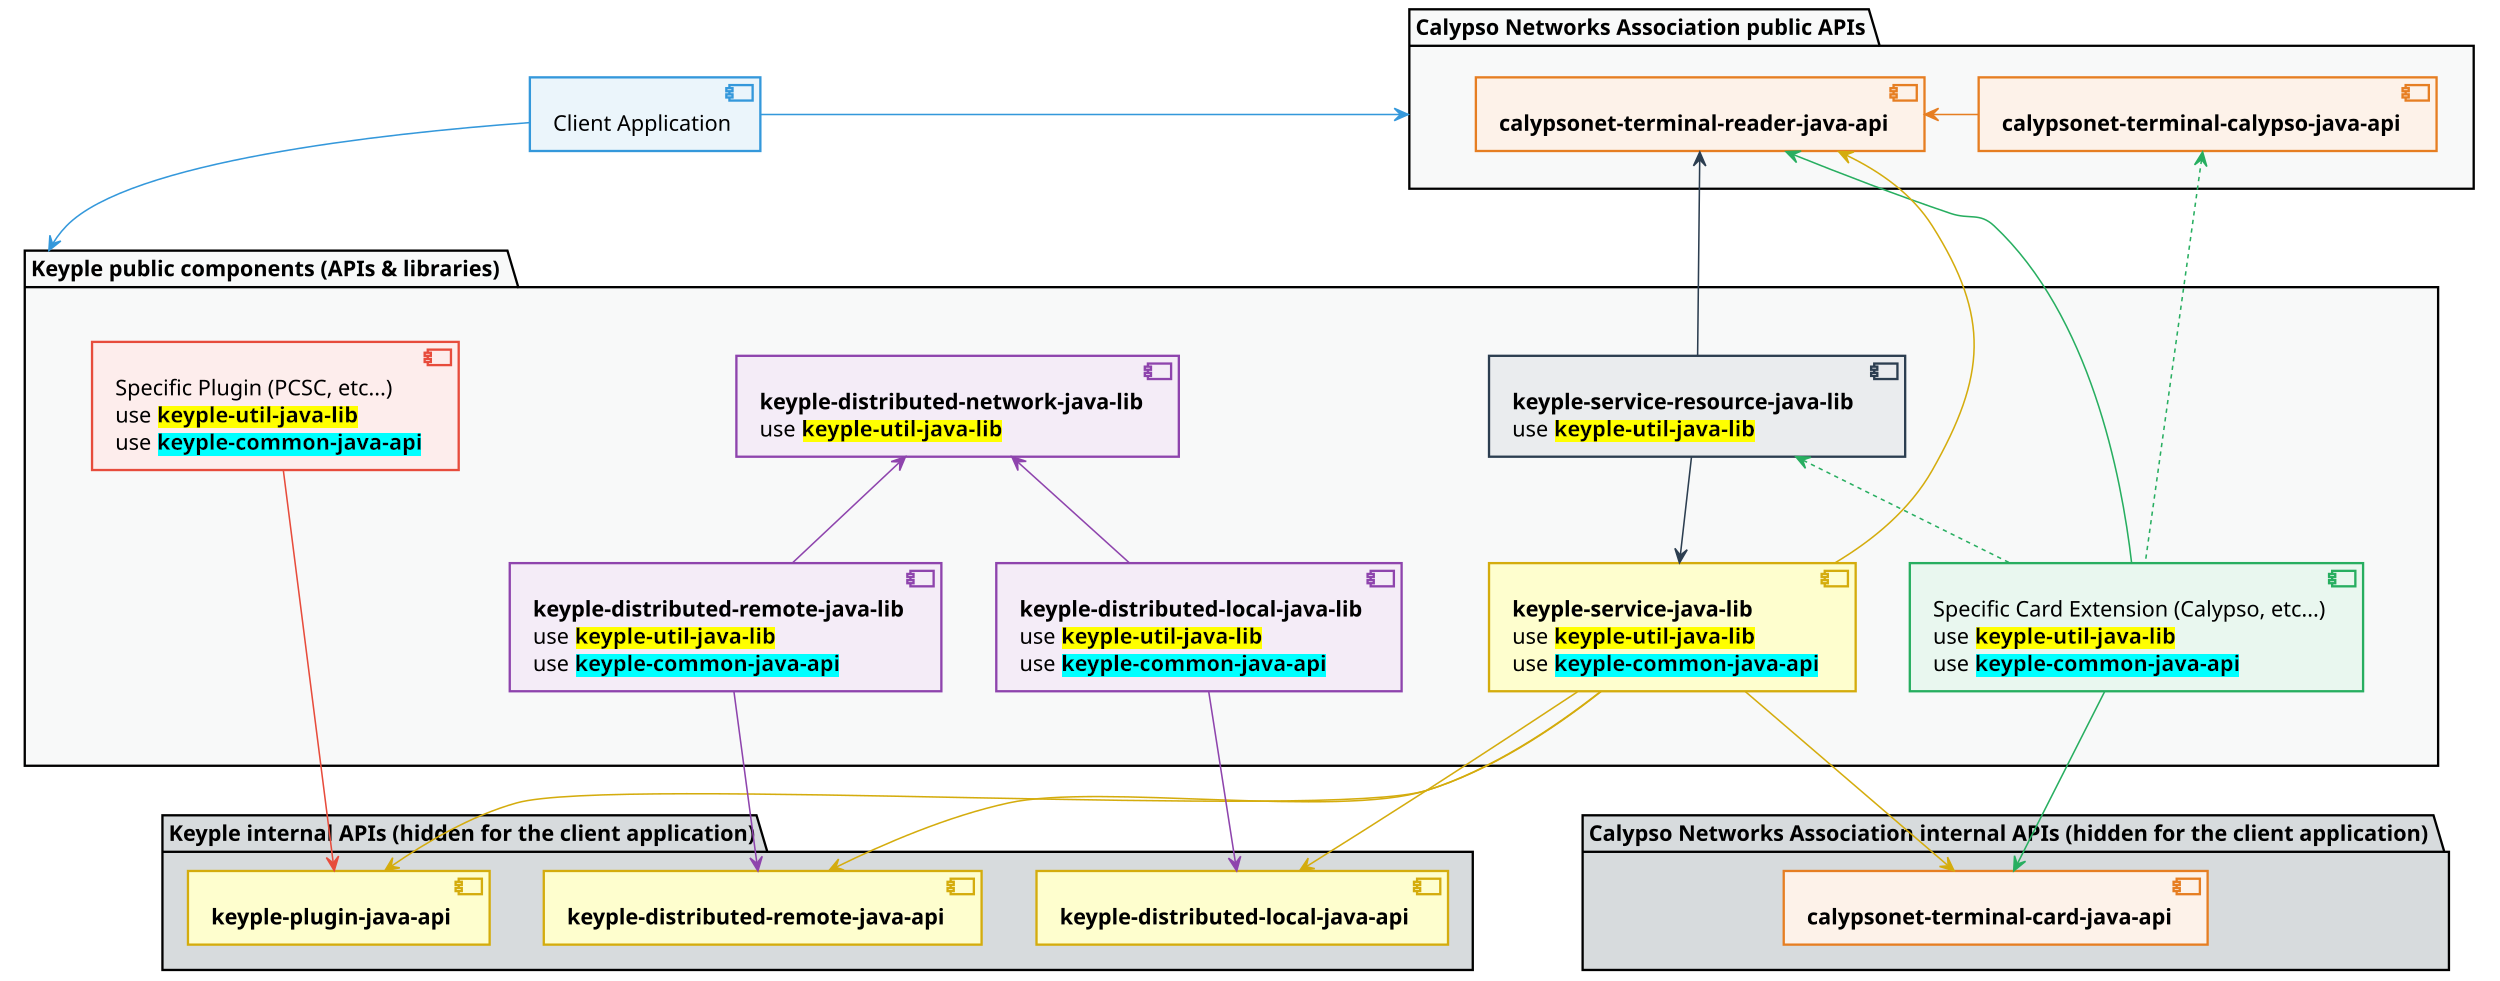
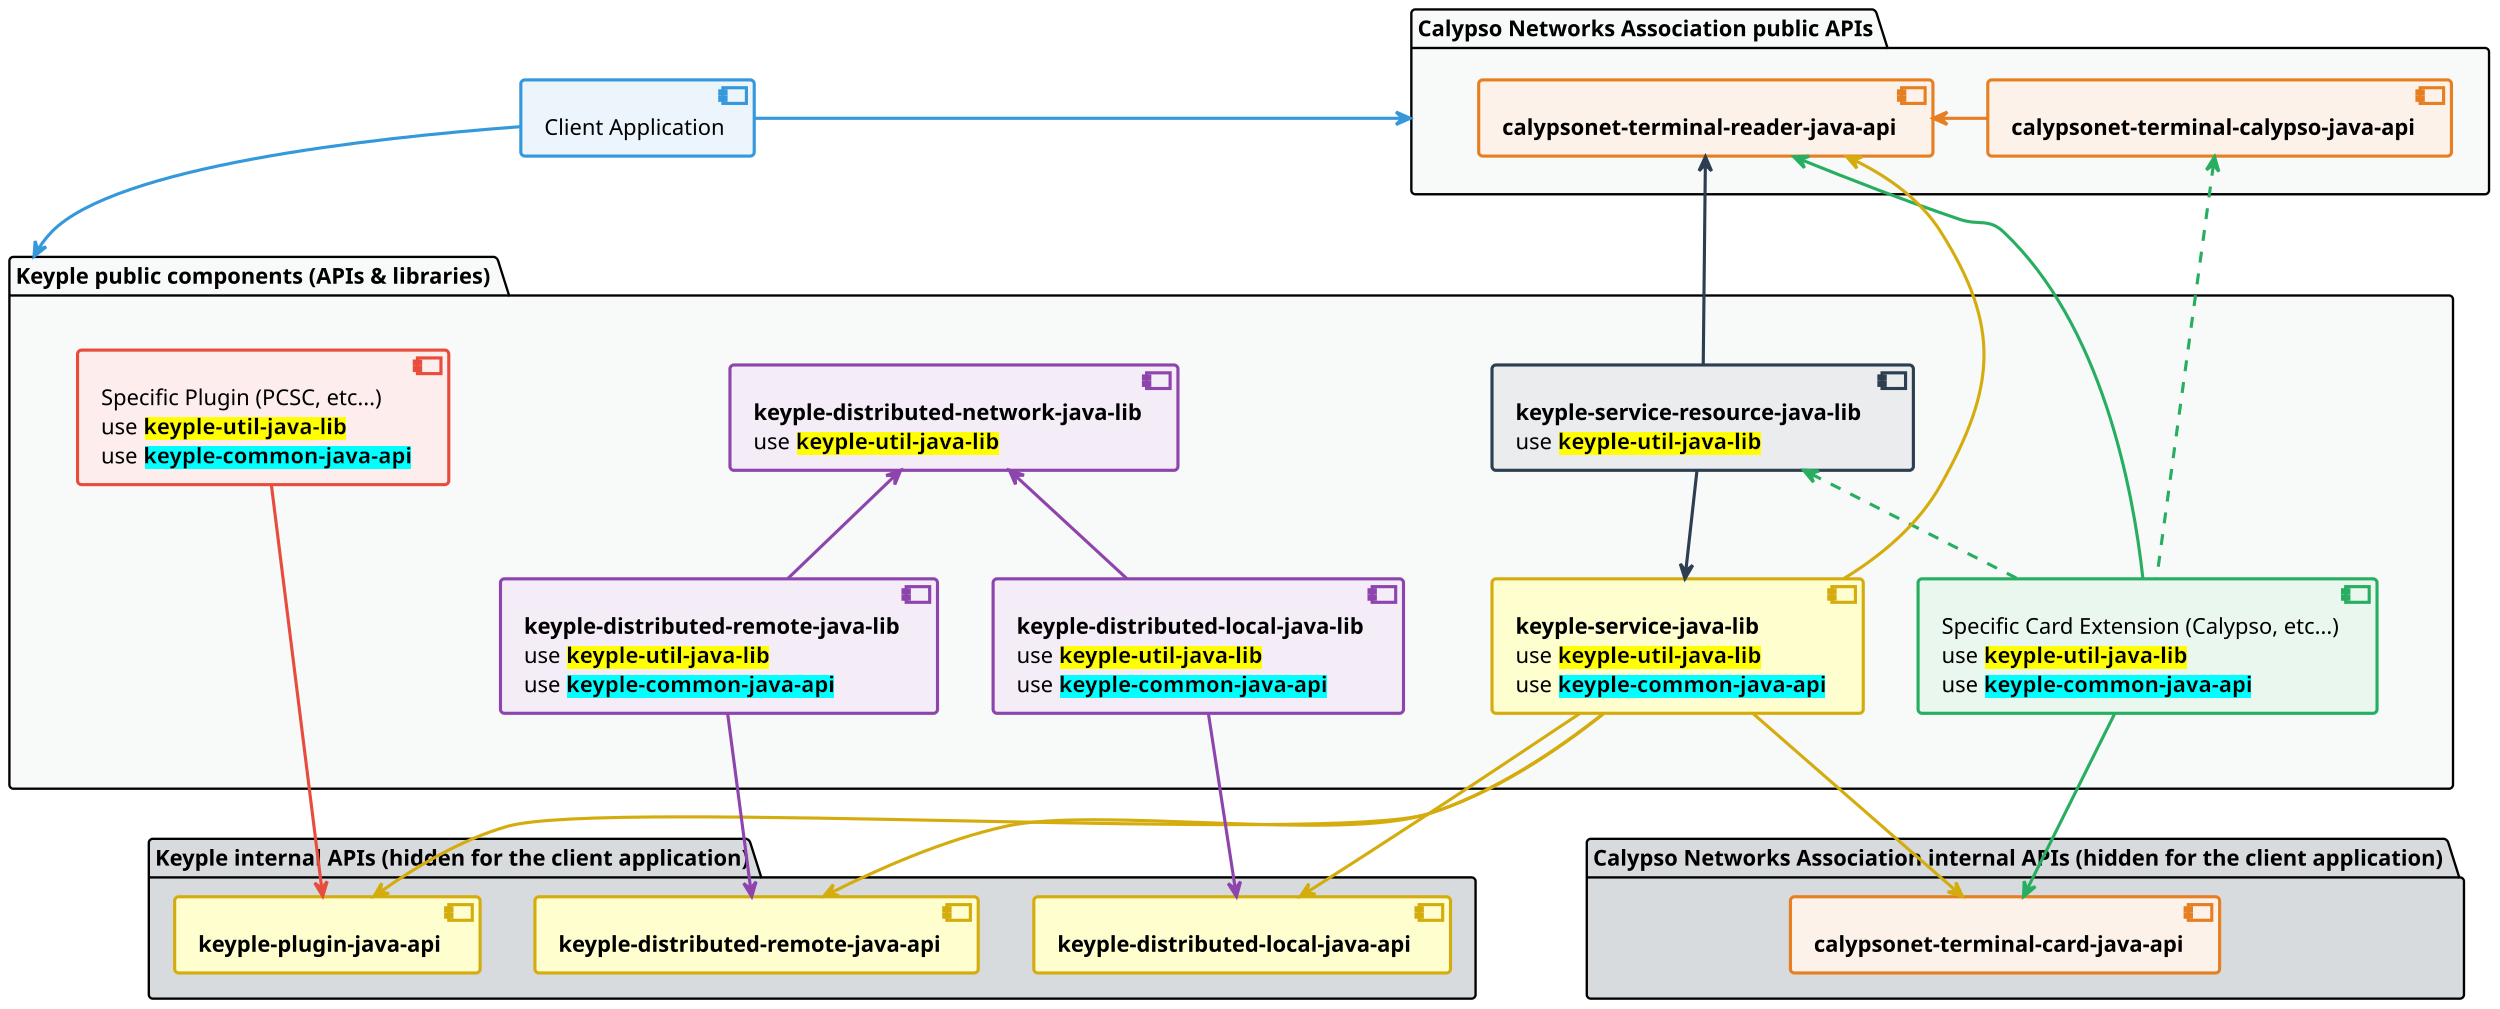
- <svg xmlns="http://www.w3.org/2000/svg" contentScriptType="application/ecmascript" contentStyleType="text/css" height="1585px" preserveAspectRatio="none" style="width:4040px;height:1585px;background:#FFFFFF;" version="1.1" viewBox="0 0 4040 1585" width="4040px" zoomAndPan="magnify">
+ <svg xmlns="http://www.w3.org/2000/svg" contentStyleType="text/css" height="644px" preserveAspectRatio="none" style="width:1596px;height:644px;background:#FFFFFF;" version="1.1" viewBox="0 0 1596 644" width="1596px" zoomAndPan="magnify">
  <defs>
-     <filter height="1" id="btjcyvkkztzjb0" width="1" x="0" y="0">
+     <filter height="1" id="boxsk9zhtxzkq0" width="1" x="0" y="0">
      <feFlood flood-color="#FFFF00" result="flood" />
      <feComposite in="SourceGraphic" in2="flood" operator="over" />
    </filter>
-     <filter height="1" id="btjcyvkkztzjb1" width="1" x="0" y="0">
+     <filter height="1" id="boxsk9zhtxzkq1" width="1" x="0" y="0">
      <feFlood flood-color="#00FFFF" result="flood" />
      <feComposite in="SourceGraphic" in2="flood" operator="over" />
    </filter>
  </defs>
  <g>
-     <polygon fill="#F8F9F9" points="2277.5,15,3020,15,3037.5,74.023,3997.5,74.023,3997.5,305,2277.5,305,2277.5,15" style="stroke:#000000;stroke-width:3.75;" />
-     <line style="stroke:#000000;stroke-width:3.75;" x1="2277.5" x2="3037.5" y1="74.023" y2="74.023" />
-     <text fill="#000000" font-family="sans-serif" font-size="35" font-weight="bold" lengthAdjust="spacing" textLength="727.5" x="2287.5" y="56.333">Calypso Networks Association public APIs</text>
-     <polygon fill="#D7DBDD" points="2557.5,1317.5,3932.5,1317.5,3950,1376.523,3957.5,1376.523,3957.5,1567.5,2557.5,1567.5,2557.5,1317.5" style="stroke:#000000;stroke-width:3.75;" />
-     <line style="stroke:#000000;stroke-width:3.75;" x1="2557.5" x2="3950" y1="1376.523" y2="1376.523" />
-     <text fill="#000000" font-family="sans-serif" font-size="35" font-weight="bold" lengthAdjust="spacing" textLength="1360" x="2567.5" y="1358.833">Calypso Networks Association internal APIs  (hidden for the client application)</text>
-     <polygon fill="#F8F9F9" points="40,405,820,405,837.5,464.023,3940,464.023,3940,1237.5,40,1237.5,40,405" style="stroke:#000000;stroke-width:3.75;" />
-     <line style="stroke:#000000;stroke-width:3.75;" x1="40" x2="837.5" y1="464.023" y2="464.023" />
-     <text fill="#000000" font-family="sans-serif" font-size="35" font-weight="bold" lengthAdjust="spacing" textLength="765" x="50" y="446.333">Keyple public components (APIs &amp; libraries)</text>
-     <polygon fill="#D7DBDD" points="262.5,1317.5,1222.5,1317.5,1240,1376.523,2380,1376.523,2380,1567.5,262.5,1567.5,262.5,1317.5" style="stroke:#000000;stroke-width:3.75;" />
-     <line style="stroke:#000000;stroke-width:3.75;" x1="262.5" x2="1240" y1="1376.523" y2="1376.523" />
-     <text fill="#000000" font-family="sans-serif" font-size="35" font-weight="bold" lengthAdjust="spacing" textLength="945" x="272.5" y="1358.833">Keyple internal APIs (hidden for the client application)</text>
-     <rect fill="#FDF2E9" height="119.023" style="stroke:#E67E22;stroke-width:3.75;" width="725" x="2385" y="125" />
-     <rect fill="#FDF2E9" height="25" style="stroke:#E67E22;stroke-width:3.75;" width="37.5" x="3060" y="137.5" />
-     <rect fill="#FDF2E9" height="5" style="stroke:#E67E22;stroke-width:3.75;" width="10" x="3055" y="142.5" />
-     <rect fill="#FDF2E9" height="5" style="stroke:#E67E22;stroke-width:3.75;" width="10" x="3055" y="152.5" />
-     <text fill="#000000" font-family="sans-serif" font-size="35" font-weight="bold" lengthAdjust="spacing" textLength="625" x="2422.5" y="211.333">calypsonet-terminal-reader-java-api</text>
-     <rect fill="#FDF2E9" height="119.023" style="stroke:#E67E22;stroke-width:3.75;" width="740" x="3197.5" y="125" />
-     <rect fill="#FDF2E9" height="25" style="stroke:#E67E22;stroke-width:3.75;" width="37.5" x="3887.5" y="137.5" />
-     <rect fill="#FDF2E9" height="5" style="stroke:#E67E22;stroke-width:3.75;" width="10" x="3882.5" y="142.5" />
-     <rect fill="#FDF2E9" height="5" style="stroke:#E67E22;stroke-width:3.75;" width="10" x="3882.5" y="152.5" />
-     <text fill="#000000" font-family="sans-serif" font-size="35" font-weight="bold" lengthAdjust="spacing" textLength="640" x="3235" y="211.333">calypsonet-terminal-calypso-java-api</text>
-     <rect fill="#FDF2E9" height="119.023" style="stroke:#E67E22;stroke-width:3.75;" width="685" x="2882.5" y="1407.5" />
-     <rect fill="#FDF2E9" height="25" style="stroke:#E67E22;stroke-width:3.75;" width="37.5" x="3517.5" y="1420" />
-     <rect fill="#FDF2E9" height="5" style="stroke:#E67E22;stroke-width:3.75;" width="10" x="3512.5" y="1425" />
-     <rect fill="#FDF2E9" height="5" style="stroke:#E67E22;stroke-width:3.75;" width="10" x="3512.5" y="1435" />
-     <text fill="#000000" font-family="sans-serif" font-size="35" font-weight="bold" lengthAdjust="spacing" textLength="585" x="2920" y="1493.833">calypsonet-terminal-card-java-api</text>
-     <rect fill="#FDEDEC" height="207.07" style="stroke:#E74C3C;stroke-width:3.75;" width="592.5" x="148.75" y="552.5" />
-     <rect fill="#FDEDEC" height="25" style="stroke:#E74C3C;stroke-width:3.75;" width="37.5" x="691.25" y="565" />
-     <rect fill="#FDEDEC" height="5" style="stroke:#E74C3C;stroke-width:3.75;" width="10" x="686.25" y="570" />
-     <rect fill="#FDEDEC" height="5" style="stroke:#E74C3C;stroke-width:3.75;" width="10" x="686.25" y="580" />
-     <text fill="#000000" font-family="sans-serif" font-size="35" lengthAdjust="spacing" textLength="457.5" x="186.25" y="638.833">Specific Plugin (PCSC, etc...)</text>
-     <text fill="#000000" font-family="sans-serif" font-size="35" lengthAdjust="spacing" textLength="57.5" x="186.25" y="682.856">use</text>
-     <text fill="#000000" filter="url(#btjcyvkkztzjb0)" font-family="sans-serif" font-size="35" font-weight="bold" lengthAdjust="spacing" textLength="322.5" x="253.75" y="682.856">keyple-util-java-lib</text>
-     <text fill="#000000" font-family="sans-serif" font-size="35" lengthAdjust="spacing" textLength="57.5" x="186.25" y="726.88">use</text>
-     <text fill="#000000" filter="url(#btjcyvkkztzjb1)" font-family="sans-serif" font-size="35" font-weight="bold" lengthAdjust="spacing" textLength="425" x="253.75" y="726.88">keyple-common-java-api</text>
-     <rect fill="#E9F7EF" height="207.07" style="stroke:#27AE60;stroke-width:3.75;" width="732.5" x="3086.25" y="910" />
-     <rect fill="#E9F7EF" height="25" style="stroke:#27AE60;stroke-width:3.75;" width="37.5" x="3768.75" y="922.5" />
-     <rect fill="#E9F7EF" height="5" style="stroke:#27AE60;stroke-width:3.75;" width="10" x="3763.75" y="927.5" />
-     <rect fill="#E9F7EF" height="5" style="stroke:#27AE60;stroke-width:3.75;" width="10" x="3763.75" y="937.5" />
-     <text fill="#000000" font-family="sans-serif" font-size="35" lengthAdjust="spacing" textLength="632.5" x="3123.75" y="996.333">Specific Card Extension (Calypso, etc...)</text>
-     <text fill="#000000" font-family="sans-serif" font-size="35" lengthAdjust="spacing" textLength="57.5" x="3123.75" y="1040.356">use</text>
-     <text fill="#000000" filter="url(#btjcyvkkztzjb0)" font-family="sans-serif" font-size="35" font-weight="bold" lengthAdjust="spacing" textLength="322.5" x="3191.25" y="1040.356">keyple-util-java-lib</text>
-     <text fill="#000000" font-family="sans-serif" font-size="35" lengthAdjust="spacing" textLength="57.5" x="3123.75" y="1084.38">use</text>
-     <text fill="#000000" filter="url(#btjcyvkkztzjb1)" font-family="sans-serif" font-size="35" font-weight="bold" lengthAdjust="spacing" textLength="425" x="3191.25" y="1084.38">keyple-common-java-api</text>
-     <rect fill="#FEFECE" height="207.07" style="stroke:#D4AC0D;stroke-width:3.75;" width="592.5" x="2406.25" y="910" />
-     <rect fill="#FEFECE" height="25" style="stroke:#D4AC0D;stroke-width:3.75;" width="37.5" x="2948.75" y="922.5" />
-     <rect fill="#FEFECE" height="5" style="stroke:#D4AC0D;stroke-width:3.75;" width="10" x="2943.75" y="927.5" />
-     <rect fill="#FEFECE" height="5" style="stroke:#D4AC0D;stroke-width:3.75;" width="10" x="2943.75" y="937.5" />
-     <text fill="#000000" font-family="sans-serif" font-size="35" font-weight="bold" lengthAdjust="spacing" textLength="400" x="2443.75" y="996.333">keyple-service-java-lib</text>
-     <text fill="#000000" font-family="sans-serif" font-size="35" lengthAdjust="spacing" textLength="57.5" x="2443.75" y="1040.356">use</text>
-     <text fill="#000000" filter="url(#btjcyvkkztzjb0)" font-family="sans-serif" font-size="35" font-weight="bold" lengthAdjust="spacing" textLength="322.5" x="2511.25" y="1040.356">keyple-util-java-lib</text>
-     <text fill="#000000" font-family="sans-serif" font-size="35" lengthAdjust="spacing" textLength="57.5" x="2443.75" y="1084.38">use</text>
-     <text fill="#000000" filter="url(#btjcyvkkztzjb1)" font-family="sans-serif" font-size="35" font-weight="bold" lengthAdjust="spacing" textLength="425" x="2511.25" y="1084.38">keyple-common-java-api</text>
-     <rect fill="#EAECEE" height="163.047" style="stroke:#2C3E50;stroke-width:3.75;" width="672.5" x="2406.25" y="575" />
-     <rect fill="#EAECEE" height="25" style="stroke:#2C3E50;stroke-width:3.75;" width="37.5" x="3028.75" y="587.5" />
-     <rect fill="#EAECEE" height="5" style="stroke:#2C3E50;stroke-width:3.75;" width="10" x="3023.75" y="592.5" />
-     <rect fill="#EAECEE" height="5" style="stroke:#2C3E50;stroke-width:3.75;" width="10" x="3023.75" y="602.5" />
-     <text fill="#000000" font-family="sans-serif" font-size="35" font-weight="bold" lengthAdjust="spacing" textLength="572.5" x="2443.75" y="661.333">keyple-service-resource-java-lib</text>
-     <text fill="#000000" font-family="sans-serif" font-size="35" lengthAdjust="spacing" textLength="57.5" x="2443.75" y="705.356">use</text>
-     <text fill="#000000" filter="url(#btjcyvkkztzjb0)" font-family="sans-serif" font-size="35" font-weight="bold" lengthAdjust="spacing" textLength="322.5" x="2511.25" y="705.356">keyple-util-java-lib</text>
-     <rect fill="#F4ECF7" height="163.047" style="stroke:#8E44AD;stroke-width:3.75;" width="715" x="1190" y="575" />
-     <rect fill="#F4ECF7" height="25" style="stroke:#8E44AD;stroke-width:3.75;" width="37.5" x="1855" y="587.5" />
-     <rect fill="#F4ECF7" height="5" style="stroke:#8E44AD;stroke-width:3.75;" width="10" x="1850" y="592.5" />
-     <rect fill="#F4ECF7" height="5" style="stroke:#8E44AD;stroke-width:3.75;" width="10" x="1850" y="602.5" />
-     <text fill="#000000" font-family="sans-serif" font-size="35" font-weight="bold" lengthAdjust="spacing" textLength="615" x="1227.5" y="661.333">keyple-distributed-network-java-lib</text>
-     <text fill="#000000" font-family="sans-serif" font-size="35" lengthAdjust="spacing" textLength="57.5" x="1227.5" y="705.356">use</text>
-     <text fill="#000000" filter="url(#btjcyvkkztzjb0)" font-family="sans-serif" font-size="35" font-weight="bold" lengthAdjust="spacing" textLength="322.5" x="1295" y="705.356">keyple-util-java-lib</text>
-     <rect fill="#F4ECF7" height="207.07" style="stroke:#8E44AD;stroke-width:3.75;" width="655" x="1610" y="910" />
-     <rect fill="#F4ECF7" height="25" style="stroke:#8E44AD;stroke-width:3.75;" width="37.5" x="2215" y="922.5" />
-     <rect fill="#F4ECF7" height="5" style="stroke:#8E44AD;stroke-width:3.75;" width="10" x="2210" y="927.5" />
-     <rect fill="#F4ECF7" height="5" style="stroke:#8E44AD;stroke-width:3.75;" width="10" x="2210" y="937.5" />
-     <text fill="#000000" font-family="sans-serif" font-size="35" font-weight="bold" lengthAdjust="spacing" textLength="555" x="1647.5" y="996.333">keyple-distributed-local-java-lib</text>
-     <text fill="#000000" font-family="sans-serif" font-size="35" lengthAdjust="spacing" textLength="57.5" x="1647.5" y="1040.356">use</text>
-     <text fill="#000000" filter="url(#btjcyvkkztzjb0)" font-family="sans-serif" font-size="35" font-weight="bold" lengthAdjust="spacing" textLength="322.5" x="1715" y="1040.356">keyple-util-java-lib</text>
-     <text fill="#000000" font-family="sans-serif" font-size="35" lengthAdjust="spacing" textLength="57.5" x="1647.5" y="1084.38">use</text>
-     <text fill="#000000" filter="url(#btjcyvkkztzjb1)" font-family="sans-serif" font-size="35" font-weight="bold" lengthAdjust="spacing" textLength="425" x="1715" y="1084.38">keyple-common-java-api</text>
-     <rect fill="#F4ECF7" height="207.07" style="stroke:#8E44AD;stroke-width:3.75;" width="697.5" x="823.75" y="910" />
-     <rect fill="#F4ECF7" height="25" style="stroke:#8E44AD;stroke-width:3.75;" width="37.5" x="1471.25" y="922.5" />
-     <rect fill="#F4ECF7" height="5" style="stroke:#8E44AD;stroke-width:3.75;" width="10" x="1466.25" y="927.5" />
-     <rect fill="#F4ECF7" height="5" style="stroke:#8E44AD;stroke-width:3.75;" width="10" x="1466.25" y="937.5" />
-     <text fill="#000000" font-family="sans-serif" font-size="35" font-weight="bold" lengthAdjust="spacing" textLength="597.5" x="861.25" y="996.333">keyple-distributed-remote-java-lib</text>
-     <text fill="#000000" font-family="sans-serif" font-size="35" lengthAdjust="spacing" textLength="57.5" x="861.25" y="1040.356">use</text>
-     <text fill="#000000" filter="url(#btjcyvkkztzjb0)" font-family="sans-serif" font-size="35" font-weight="bold" lengthAdjust="spacing" textLength="322.5" x="928.75" y="1040.356">keyple-util-java-lib</text>
-     <text fill="#000000" font-family="sans-serif" font-size="35" lengthAdjust="spacing" textLength="57.5" x="861.25" y="1084.38">use</text>
-     <text fill="#000000" filter="url(#btjcyvkkztzjb1)" font-family="sans-serif" font-size="35" font-weight="bold" lengthAdjust="spacing" textLength="425" x="928.75" y="1084.38">keyple-common-java-api</text>
-     <rect fill="#FEFECE" height="119.023" style="stroke:#D4AC0D;stroke-width:3.75;" width="487.5" x="303.75" y="1407.5" />
-     <rect fill="#FEFECE" height="25" style="stroke:#D4AC0D;stroke-width:3.75;" width="37.5" x="741.25" y="1420" />
-     <rect fill="#FEFECE" height="5" style="stroke:#D4AC0D;stroke-width:3.75;" width="10" x="736.25" y="1425" />
-     <rect fill="#FEFECE" height="5" style="stroke:#D4AC0D;stroke-width:3.75;" width="10" x="736.25" y="1435" />
-     <text fill="#000000" font-family="sans-serif" font-size="35" font-weight="bold" lengthAdjust="spacing" textLength="387.5" x="341.25" y="1493.833">keyple-plugin-java-api</text>
-     <rect fill="#FEFECE" height="119.023" style="stroke:#D4AC0D;stroke-width:3.75;" width="665" x="1675" y="1407.5" />
-     <rect fill="#FEFECE" height="25" style="stroke:#D4AC0D;stroke-width:3.75;" width="37.5" x="2290" y="1420" />
-     <rect fill="#FEFECE" height="5" style="stroke:#D4AC0D;stroke-width:3.75;" width="10" x="2285" y="1425" />
-     <rect fill="#FEFECE" height="5" style="stroke:#D4AC0D;stroke-width:3.75;" width="10" x="2285" y="1435" />
-     <text fill="#000000" font-family="sans-serif" font-size="35" font-weight="bold" lengthAdjust="spacing" textLength="565" x="1712.5" y="1493.833">keyple-distributed-local-java-api</text>
-     <rect fill="#FEFECE" height="119.023" style="stroke:#D4AC0D;stroke-width:3.75;" width="707.5" x="878.75" y="1407.5" />
-     <rect fill="#FEFECE" height="25" style="stroke:#D4AC0D;stroke-width:3.75;" width="37.5" x="1536.25" y="1420" />
-     <rect fill="#FEFECE" height="5" style="stroke:#D4AC0D;stroke-width:3.75;" width="10" x="1531.25" y="1425" />
-     <rect fill="#FEFECE" height="5" style="stroke:#D4AC0D;stroke-width:3.75;" width="10" x="1531.25" y="1435" />
-     <text fill="#000000" font-family="sans-serif" font-size="35" font-weight="bold" lengthAdjust="spacing" textLength="607.5" x="916.25" y="1493.833">keyple-distributed-remote-java-api</text>
-     <rect fill="#EBF5FB" height="119.023" style="stroke:#3498DB;stroke-width:3.75;" width="372.5" x="856.25" y="125" />
-     <rect fill="#EBF5FB" height="25" style="stroke:#3498DB;stroke-width:3.75;" width="37.5" x="1178.75" y="137.5" />
-     <rect fill="#EBF5FB" height="5" style="stroke:#3498DB;stroke-width:3.75;" width="10" x="1173.75" y="142.5" />
-     <rect fill="#EBF5FB" height="5" style="stroke:#3498DB;stroke-width:3.75;" width="10" x="1173.75" y="152.5" />
-     <text fill="#000000" font-family="sans-serif" font-size="35" lengthAdjust="spacing" textLength="272.5" x="893.75" y="211.333">Client Application</text>
-     <path d="M1228.79,185 C1406.734,185 1584.678,185 1762.623,185 C1851.595,185 1940.568,185 2029.54,185 C2074.026,185 2118.512,185 2162.999,185 C2185.242,185 2207.485,185 2229.728,185 C2240.85,185 2251.971,185 2263.093,185 C2265.873,185 2268.654,185 2271.434,185 C2272.824,185 2274.214,185 2275.605,185 " fill="none" id="application-to-packCalypsonetPublic" style="stroke:#3498DB;stroke-width:2.5;" />
-     <polygon fill="#3498DB" points="2275.605,185,2253.105,175,2263.105,185,2253.105,195,2275.605,185" style="stroke:#3498DB;stroke-width:2.5;" />
-     <path d="M855.39,198.18 C612.898,216.062 209.042,260.933 107.5,365 C96.324,376.454 87.179,389.461 79.734,403.466 C79.502,403.903 79.271,404.342 79.042,404.781 " fill="none" id="application-to-packMain" style="stroke:#3498DB;stroke-width:2.5;" />
-     <polygon fill="#3498DB" points="79.042,404.781,98.315,389.459,84.823,393.699,80.583,380.208,79.042,404.781" style="stroke:#3498DB;stroke-width:2.5;" />
-     <path d="M3196.875,185 C3172.3,185 3147.7,185 3123.125,185 " fill="none" id="calypsoApi-to-readerApi" style="stroke:#E67E22;stroke-width:2.5;" />
-     <polygon fill="#E67E22" points="3110.25,185,3132.75,195,3122.75,185,3132.75,175,3110.25,185" style="stroke:#E67E22;stroke-width:2.5;" />
-     <path d="M3400.875,1118.078 C3357.825,1203.007 3297.625,1321.73 3260,1395.943 " fill="none" id="extension-to-cardApi" style="stroke:#27AE60;stroke-width:2.5;" />
-     <polygon fill="#27AE60" points="3254.175,1407.46,3273.272,1391.918,3259.83,1396.312,3255.436,1382.87,3254.175,1407.46" style="stroke:#27AE60;stroke-width:2.5;" />
-     <path d="M2897.975,249.845 C2973.725,280.245 3067.325,316.337 3152.5,345 C3183.175,355.32 3198.9,342.86 3222.5,365 C3377.525,510.457 3428.175,767.263 3444.65,909.42 " fill="none" id="readerApi-backto-extension" style="stroke:#27AE60;stroke-width:2.5;" />
-     <polygon fill="#27AE60" points="2885.975,245.018,2903.146,262.664,2897.579,249.664,2910.58,244.097,2885.975,245.018" style="stroke:#27AE60;stroke-width:2.5;" />
-     <path d="M3557.65,258.13 C3537.225,404.295 3490.3,740.415 3466.675,909.785 " fill="none" id="calypsoApi-backto-extension" style="stroke:#27AE60;stroke-width:2.5;stroke-dasharray:7.0,7.0;" />
-     <polygon fill="#27AE60" points="3559.425,245.425,3546.413,266.328,3557.698,257.805,3566.221,269.091,3559.425,245.425" style="stroke:#27AE60;stroke-width:2.5;" />
-     <path d="M2913.975,743.888 C3014.7,793.885 3142.575,857.378 3248.45,909.942 " fill="none" id="serviceResource-backto-extension" style="stroke:#27AE60;stroke-width:2.5;stroke-dasharray:7.0,7.0;" />
-     <polygon fill="#27AE60" points="2901.85,737.857,2917.587,756.794,2913.055,743.398,2926.452,738.865,2901.85,737.857" style="stroke:#27AE60;stroke-width:2.5;" />
-     <path d="M457.877,760.045 C478.965,925.905 520.327,1251.263 538.535,1394.48 " fill="none" id="plugin-to-pluginApi" style="stroke:#E74C3C;stroke-width:2.5;" />
-     <polygon fill="#E74C3C" points="540.12,1406.94,547.202,1383.359,538.543,1394.54,527.362,1385.882,540.12,1406.94" style="stroke:#E74C3C;stroke-width:2.5;" />
-     <path d="M2983.1,250.52 C3038.025,276.765 3089.95,313.58 3122.5,365 C3216.4,513.332 3209.1,607.288 3122.5,760 C3086.675,823.195 3027.925,872.202 2965.55,909.452 " fill="none" id="readerApi-backto-service" style="stroke:#D4AC0D;stroke-width:2.5;" />
-     <polygon fill="#D4AC0D" points="2971.325,245.077,2987.544,263.603,2982.669,250.328,2995.944,245.453,2971.325,245.077" style="stroke:#D4AC0D;stroke-width:2.5;" />
-     <path d="M2587.275,1117.592 C2512.425,1176.565 2409.613,1245.422 2305,1277.5 C2148.827,1325.385 992.405,1253.84 835,1297.5 C761.418,1317.91 687.17,1361.901 632.562,1399.68 " fill="none" id="service-to-pluginApi" style="stroke:#D4AC0D;stroke-width:2.5;" />
-     <polygon fill="#D4AC0D" points="621.91,1407.145,646.076,1402.425,632.148,1399.973,634.601,1386.045,621.91,1407.145" style="stroke:#D4AC0D;stroke-width:2.5;" />
-     <path d="M2820.4,1117.517 C2920.475,1203.467 3061.2,1324.32 3147.575,1398.502 " fill="none" id="service-to-cardApi" style="stroke:#D4AC0D;stroke-width:2.5;" />
-     <polygon fill="#D4AC0D" points="3157.825,1407.312,3147.269,1385.067,3148.342,1399.168,3134.24,1400.24,3157.825,1407.312" style="stroke:#D4AC0D;stroke-width:2.5;" />
-     <path d="M2586.225,1117.675 C2511.4,1176.277 2408.957,1244.71 2305,1277.5 C2161.885,1322.64 1776.635,1265.6 1630,1297.5 C1532.41,1318.73 1428.62,1363.3 1351.575,1401.129 " fill="none" id="service-to-distributedRemoteApi" style="stroke:#D4AC0D;stroke-width:2.5;" />
-     <polygon fill="#D4AC0D" points="1339.445,1407.138,1364.046,1406.115,1350.647,1401.591,1355.171,1388.192,1339.445,1407.138" style="stroke:#D4AC0D;stroke-width:2.5;" />
-     <path d="M2549.1,1118.045 C2475.488,1166.648 2385.898,1225.43 2305,1277.5 C2240.99,1318.7 2168.758,1364.247 2111.497,1400.132 " fill="none" id="service-to-distributedLocalApi" style="stroke:#D4AC0D;stroke-width:2.5;" />
-     <polygon fill="#D4AC0D" points="2100.253,1407.176,2124.629,1403.707,2110.846,1400.541,2114.012,1386.757,2100.253,1407.176" style="stroke:#D4AC0D;stroke-width:2.5;" />
-     <path d="M2746.725,258.775 C2745.825,343.967 2744.3,486.09 2743.35,574.615 " fill="none" id="readerApi-backto-serviceResource" style="stroke:#2C3E50;stroke-width:2.5;" />
-     <polygon fill="#2C3E50" points="2746.875,245.607,2736.631,267.998,2746.739,258.107,2756.63,268.215,2746.875,245.607" style="stroke:#2C3E50;stroke-width:2.5;" />
-     <path d="M2733.525,737.857 C2728.225,784.64 2721.4,844.7 2715.5,896.605 " fill="none" id="serviceResource-to-service" style="stroke:#2C3E50;stroke-width:2.5;" />
-     <polygon fill="#2C3E50" points="2714.025,909.615,2726.499,888.386,2715.435,897.195,2706.626,886.131,2714.025,909.615" style="stroke:#2C3E50;stroke-width:2.5;" />
-     <path d="M1644.385,746.32 C1699.162,795.827 1767.908,857.962 1825.053,909.615 " fill="none" id="network-backto-local" style="stroke:#8E44AD;stroke-width:2.5;" />
-     <polygon fill="#8E44AD" points="1635.023,737.857,1645.006,760.365,1644.295,746.24,1658.419,745.529,1635.023,737.857" style="stroke:#8E44AD;stroke-width:2.5;" />
-     <path d="M1953.385,1118.078 C1966.578,1202.658 1985,1320.753 1996.585,1395.024 " fill="none" id="local-to-distributedLocalApi" style="stroke:#8E44AD;stroke-width:2.5;" />
-     <polygon fill="#8E44AD" points="1998.525,1407.46,2004.937,1383.687,1996.598,1395.109,1985.176,1386.77,1998.525,1407.46" style="stroke:#8E44AD;stroke-width:2.5;" />
-     <path d="M1453.688,746.933 C1401.125,796.342 1335.342,858.178 1280.622,909.615 " fill="none" id="network-backto-remote" style="stroke:#8E44AD;stroke-width:2.5;" />
-     <polygon fill="#8E44AD" points="1463.342,737.857,1440.101,745.986,1454.236,746.421,1453.802,760.556,1463.342,737.857" style="stroke:#8E44AD;stroke-width:2.5;" />
-     <path d="M1186.115,1118.078 C1197.422,1202.658 1213.213,1320.753 1223.145,1395.024 " fill="none" id="remote-to-distributedRemoteApi" style="stroke:#8E44AD;stroke-width:2.5;" />
-     <polygon fill="#8E44AD" points="1224.807,1407.46,1231.737,1383.833,1223.151,1395.07,1211.913,1386.484,1224.807,1407.46" style="stroke:#8E44AD;stroke-width:2.5;" />
+     <g id="cluster_packCalypsonetPublic">
+       <path d="M903.5,6.014 L1195.5,6.014 A3.75,3.75 0 0 1 1198,8.514 L1205,30.635 L1586.5,30.635 A2.5,2.5 0 0 1 1589,33.135 L1589,121.514 A2.5,2.5 0 0 1 1586.5,124.014 L903.5,124.014 A2.5,2.5 0 0 1 901,121.514 L901,8.514 A2.5,2.5 0 0 1 903.5,6.014 " fill="#F8F9F9" style="stroke:#000000;stroke-width:1.5;" />
+       <line style="stroke:#000000;stroke-width:1.5;" x1="901" x2="1205" y1="30.635" y2="30.635" />
+       <text fill="#000000" font-family="sans-serif" font-size="14" font-weight="bold" lengthAdjust="spacing" textLength="291" x="905" y="23.121">Calypso Networks Association public APIs</text>
+     </g>
+     <g id="cluster_packCalypsonetPrivate">
+       <path d="M1015.5,535.514 L1560.5,535.514 A3.75,3.75 0 0 1 1563,538.014 L1570,560.135 L1570.5,560.135 A2.5,2.5 0 0 1 1573,562.635 L1573,635.014 A2.5,2.5 0 0 1 1570.5,637.514 L1015.5,637.514 A2.5,2.5 0 0 1 1013,635.014 L1013,538.014 A2.5,2.5 0 0 1 1015.5,535.514 " fill="#D7DBDD" style="stroke:#000000;stroke-width:1.5;" />
+       <line style="stroke:#000000;stroke-width:1.5;" x1="1013" x2="1570" y1="560.135" y2="560.135" />
+       <text fill="#000000" font-family="sans-serif" font-size="14" font-weight="bold" lengthAdjust="spacing" textLength="544" x="1017" y="552.621">Calypso Networks Association internal APIs  (hidden for the client application)</text>
+     </g>
+     <g id="cluster_packMain">
+       <path d="M8.5,164.014 L315.5,164.014 A3.75,3.75 0 0 1 318,166.514 L325,188.635 L1563.5,188.635 A2.5,2.5 0 0 1 1566,191.135 L1566,501.014 A2.5,2.5 0 0 1 1563.5,503.514 L8.5,503.514 A2.5,2.5 0 0 1 6,501.014 L6,166.514 A2.5,2.5 0 0 1 8.5,164.014 " fill="#F8F9F9" style="stroke:#000000;stroke-width:1.5;" />
+       <line style="stroke:#000000;stroke-width:1.5;" x1="6" x2="325" y1="188.635" y2="188.635" />
+       <text fill="#000000" font-family="sans-serif" font-size="14" font-weight="bold" lengthAdjust="spacing" textLength="306" x="10" y="181.121">Keyple public components (APIs &amp; libraries)</text>
+     </g>
+     <g id="cluster_packApi">
+       <path d="M97.5,535.514 L476.5,535.514 A3.75,3.75 0 0 1 479,538.014 L486,560.135 L939.5,560.135 A2.5,2.5 0 0 1 942,562.635 L942,635.014 A2.5,2.5 0 0 1 939.5,637.514 L97.5,637.514 A2.5,2.5 0 0 1 95,635.014 L95,538.014 A2.5,2.5 0 0 1 97.5,535.514 " fill="#D7DBDD" style="stroke:#000000;stroke-width:1.5;" />
+       <line style="stroke:#000000;stroke-width:1.5;" x1="95" x2="486" y1="560.135" y2="560.135" />
+       <text fill="#000000" font-family="sans-serif" font-size="14" font-weight="bold" lengthAdjust="spacing" textLength="378" x="99" y="552.621">Keyple internal APIs (hidden for the client application)</text>
+     </g>
+     <g id="elem_readerApi">
+       <rect fill="#FDF2E9" height="48.621" rx="2.5" ry="2.5" style="stroke:#E67E22;stroke-width:2.0;" width="290" x="944" y="51.014" />
+       <rect fill="#FDF2E9" height="10" style="stroke:#E67E22;stroke-width:2.0;" width="15" x="1214" y="56.014" />
+       <rect fill="#FDF2E9" height="2" style="stroke:#E67E22;stroke-width:2.0;" width="4" x="1212" y="58.014" />
+       <rect fill="#FDF2E9" height="2" style="stroke:#E67E22;stroke-width:2.0;" width="4" x="1212" y="62.014" />
+       <text fill="#000000" font-family="sans-serif" font-size="14" font-weight="bold" lengthAdjust="spacing" textLength="250" x="959" y="86.121">calypsonet-terminal-reader-java-api</text>
+     </g>
+     <g id="elem_calypsoApi">
+       <rect fill="#FDF2E9" height="48.621" rx="2.5" ry="2.5" style="stroke:#E67E22;stroke-width:2.0;" width="296" x="1269" y="51.014" />
+       <rect fill="#FDF2E9" height="10" style="stroke:#E67E22;stroke-width:2.0;" width="15" x="1545" y="56.014" />
+       <rect fill="#FDF2E9" height="2" style="stroke:#E67E22;stroke-width:2.0;" width="4" x="1543" y="58.014" />
+       <rect fill="#FDF2E9" height="2" style="stroke:#E67E22;stroke-width:2.0;" width="4" x="1543" y="62.014" />
+       <text fill="#000000" font-family="sans-serif" font-size="14" font-weight="bold" lengthAdjust="spacing" textLength="256" x="1284" y="86.121">calypsonet-terminal-calypso-java-api</text>
+     </g>
+     <g id="elem_cardApi">
+       <rect fill="#FDF2E9" height="48.621" rx="2.5" ry="2.5" style="stroke:#E67E22;stroke-width:2.0;" width="274" x="1143" y="572.514" />
+       <rect fill="#FDF2E9" height="10" style="stroke:#E67E22;stroke-width:2.0;" width="15" x="1397" y="577.514" />
+       <rect fill="#FDF2E9" height="2" style="stroke:#E67E22;stroke-width:2.0;" width="4" x="1395" y="579.514" />
+       <rect fill="#FDF2E9" height="2" style="stroke:#E67E22;stroke-width:2.0;" width="4" x="1395" y="583.514" />
+       <text fill="#000000" font-family="sans-serif" font-size="14" font-weight="bold" lengthAdjust="spacing" textLength="234" x="1158" y="607.621">calypsonet-terminal-card-java-api</text>
+     </g>
+     <g id="elem_plugin">
+       <rect fill="#FDEDEC" height="85.863" rx="2.5" ry="2.5" style="stroke:#E74C3C;stroke-width:2.0;" width="237" x="49.5" y="223.514" />
+       <rect fill="#FDEDEC" height="10" style="stroke:#E74C3C;stroke-width:2.0;" width="15" x="266.5" y="228.514" />
+       <rect fill="#FDEDEC" height="2" style="stroke:#E74C3C;stroke-width:2.0;" width="4" x="264.5" y="230.514" />
+       <rect fill="#FDEDEC" height="2" style="stroke:#E74C3C;stroke-width:2.0;" width="4" x="264.5" y="234.514" />
+       <text fill="#000000" font-family="sans-serif" font-size="14" lengthAdjust="spacing" textLength="183" x="64.5" y="258.621">Specific Plugin (PCSC, etc...)</text>
+       <text fill="#000000" font-family="sans-serif" font-size="14" lengthAdjust="spacing" textLength="23" x="64.5" y="277.242">use</text>
+       <text fill="#000000" filter="url(#boxsk9zhtxzkq0)" font-family="sans-serif" font-size="14" font-weight="bold" lengthAdjust="spacing" textLength="129" x="91.5" y="277.242">keyple-util-java-lib</text>
+       <text fill="#000000" font-family="sans-serif" font-size="14" lengthAdjust="spacing" textLength="23" x="64.5" y="295.863">use</text>
+       <text fill="#000000" filter="url(#boxsk9zhtxzkq1)" font-family="sans-serif" font-size="14" font-weight="bold" lengthAdjust="spacing" textLength="170" x="91.5" y="295.863">keyple-common-java-api</text>
+     </g>
+     <g id="elem_extension">
+       <rect fill="#E9F7EF" height="85.863" rx="2.5" ry="2.5" style="stroke:#27AE60;stroke-width:2.0;" width="293" x="1224.5" y="369.514" />
+       <rect fill="#E9F7EF" height="10" style="stroke:#27AE60;stroke-width:2.0;" width="15" x="1497.5" y="374.514" />
+       <rect fill="#E9F7EF" height="2" style="stroke:#27AE60;stroke-width:2.0;" width="4" x="1495.5" y="376.514" />
+       <rect fill="#E9F7EF" height="2" style="stroke:#27AE60;stroke-width:2.0;" width="4" x="1495.5" y="380.514" />
+       <text fill="#000000" font-family="sans-serif" font-size="14" lengthAdjust="spacing" textLength="253" x="1239.5" y="404.621">Specific Card Extension (Calypso, etc...)</text>
+       <text fill="#000000" font-family="sans-serif" font-size="14" lengthAdjust="spacing" textLength="23" x="1239.5" y="423.242">use</text>
+       <text fill="#000000" filter="url(#boxsk9zhtxzkq0)" font-family="sans-serif" font-size="14" font-weight="bold" lengthAdjust="spacing" textLength="129" x="1266.5" y="423.242">keyple-util-java-lib</text>
+       <text fill="#000000" font-family="sans-serif" font-size="14" lengthAdjust="spacing" textLength="23" x="1239.5" y="441.863">use</text>
+       <text fill="#000000" filter="url(#boxsk9zhtxzkq1)" font-family="sans-serif" font-size="14" font-weight="bold" lengthAdjust="spacing" textLength="170" x="1266.5" y="441.863">keyple-common-java-api</text>
+     </g>
+     <g id="elem_service">
+       <rect fill="#FEFECE" height="85.863" rx="2.5" ry="2.5" style="stroke:#D4AC0D;stroke-width:2.0;" width="237" x="952.5" y="369.514" />
+       <rect fill="#FEFECE" height="10" style="stroke:#D4AC0D;stroke-width:2.0;" width="15" x="1169.5" y="374.514" />
+       <rect fill="#FEFECE" height="2" style="stroke:#D4AC0D;stroke-width:2.0;" width="4" x="1167.5" y="376.514" />
+       <rect fill="#FEFECE" height="2" style="stroke:#D4AC0D;stroke-width:2.0;" width="4" x="1167.5" y="380.514" />
+       <text fill="#000000" font-family="sans-serif" font-size="14" font-weight="bold" lengthAdjust="spacing" textLength="160" x="967.5" y="404.621">keyple-service-java-lib</text>
+       <text fill="#000000" font-family="sans-serif" font-size="14" lengthAdjust="spacing" textLength="23" x="967.5" y="423.242">use</text>
+       <text fill="#000000" filter="url(#boxsk9zhtxzkq0)" font-family="sans-serif" font-size="14" font-weight="bold" lengthAdjust="spacing" textLength="129" x="994.5" y="423.242">keyple-util-java-lib</text>
+       <text fill="#000000" font-family="sans-serif" font-size="14" lengthAdjust="spacing" textLength="23" x="967.5" y="441.863">use</text>
+       <text fill="#000000" filter="url(#boxsk9zhtxzkq1)" font-family="sans-serif" font-size="14" font-weight="bold" lengthAdjust="spacing" textLength="170" x="994.5" y="441.863">keyple-common-java-api</text>
+     </g>
+     <g id="elem_serviceResource">
+       <rect fill="#EAECEE" height="67.242" rx="2.5" ry="2.5" style="stroke:#2C3E50;stroke-width:2.0;" width="269" x="952.5" y="233.014" />
+       <rect fill="#EAECEE" height="10" style="stroke:#2C3E50;stroke-width:2.0;" width="15" x="1201.5" y="238.014" />
+       <rect fill="#EAECEE" height="2" style="stroke:#2C3E50;stroke-width:2.0;" width="4" x="1199.5" y="240.014" />
+       <rect fill="#EAECEE" height="2" style="stroke:#2C3E50;stroke-width:2.0;" width="4" x="1199.5" y="244.014" />
+       <text fill="#000000" font-family="sans-serif" font-size="14" font-weight="bold" lengthAdjust="spacing" textLength="229" x="967.5" y="268.121">keyple-service-resource-java-lib</text>
+       <text fill="#000000" font-family="sans-serif" font-size="14" lengthAdjust="spacing" textLength="23" x="967.5" y="286.742">use</text>
+       <text fill="#000000" filter="url(#boxsk9zhtxzkq0)" font-family="sans-serif" font-size="14" font-weight="bold" lengthAdjust="spacing" textLength="129" x="994.5" y="286.742">keyple-util-java-lib</text>
+     </g>
+     <g id="elem_network">
+       <rect fill="#F4ECF7" height="67.242" rx="2.5" ry="2.5" style="stroke:#8E44AD;stroke-width:2.0;" width="286" x="466" y="233.014" />
+       <rect fill="#F4ECF7" height="10" style="stroke:#8E44AD;stroke-width:2.0;" width="15" x="732" y="238.014" />
+       <rect fill="#F4ECF7" height="2" style="stroke:#8E44AD;stroke-width:2.0;" width="4" x="730" y="240.014" />
+       <rect fill="#F4ECF7" height="2" style="stroke:#8E44AD;stroke-width:2.0;" width="4" x="730" y="244.014" />
+       <text fill="#000000" font-family="sans-serif" font-size="14" font-weight="bold" lengthAdjust="spacing" textLength="246" x="481" y="268.121">keyple-distributed-network-java-lib</text>
+       <text fill="#000000" font-family="sans-serif" font-size="14" lengthAdjust="spacing" textLength="23" x="481" y="286.742">use</text>
+       <text fill="#000000" filter="url(#boxsk9zhtxzkq0)" font-family="sans-serif" font-size="14" font-weight="bold" lengthAdjust="spacing" textLength="129" x="508" y="286.742">keyple-util-java-lib</text>
+     </g>
+     <g id="elem_local">
+       <rect fill="#F4ECF7" height="85.863" rx="2.5" ry="2.5" style="stroke:#8E44AD;stroke-width:2.0;" width="262" x="634" y="369.514" />
+       <rect fill="#F4ECF7" height="10" style="stroke:#8E44AD;stroke-width:2.0;" width="15" x="876" y="374.514" />
+       <rect fill="#F4ECF7" height="2" style="stroke:#8E44AD;stroke-width:2.0;" width="4" x="874" y="376.514" />
+       <rect fill="#F4ECF7" height="2" style="stroke:#8E44AD;stroke-width:2.0;" width="4" x="874" y="380.514" />
+       <text fill="#000000" font-family="sans-serif" font-size="14" font-weight="bold" lengthAdjust="spacing" textLength="222" x="649" y="404.621">keyple-distributed-local-java-lib</text>
+       <text fill="#000000" font-family="sans-serif" font-size="14" lengthAdjust="spacing" textLength="23" x="649" y="423.242">use</text>
+       <text fill="#000000" filter="url(#boxsk9zhtxzkq0)" font-family="sans-serif" font-size="14" font-weight="bold" lengthAdjust="spacing" textLength="129" x="676" y="423.242">keyple-util-java-lib</text>
+       <text fill="#000000" font-family="sans-serif" font-size="14" lengthAdjust="spacing" textLength="23" x="649" y="441.863">use</text>
+       <text fill="#000000" filter="url(#boxsk9zhtxzkq1)" font-family="sans-serif" font-size="14" font-weight="bold" lengthAdjust="spacing" textLength="170" x="676" y="441.863">keyple-common-java-api</text>
+     </g>
+     <g id="elem_remote">
+       <rect fill="#F4ECF7" height="85.863" rx="2.5" ry="2.5" style="stroke:#8E44AD;stroke-width:2.0;" width="279" x="319.5" y="369.514" />
+       <rect fill="#F4ECF7" height="10" style="stroke:#8E44AD;stroke-width:2.0;" width="15" x="578.5" y="374.514" />
+       <rect fill="#F4ECF7" height="2" style="stroke:#8E44AD;stroke-width:2.0;" width="4" x="576.5" y="376.514" />
+       <rect fill="#F4ECF7" height="2" style="stroke:#8E44AD;stroke-width:2.0;" width="4" x="576.5" y="380.514" />
+       <text fill="#000000" font-family="sans-serif" font-size="14" font-weight="bold" lengthAdjust="spacing" textLength="239" x="334.5" y="404.621">keyple-distributed-remote-java-lib</text>
+       <text fill="#000000" font-family="sans-serif" font-size="14" lengthAdjust="spacing" textLength="23" x="334.5" y="423.242">use</text>
+       <text fill="#000000" filter="url(#boxsk9zhtxzkq0)" font-family="sans-serif" font-size="14" font-weight="bold" lengthAdjust="spacing" textLength="129" x="361.5" y="423.242">keyple-util-java-lib</text>
+       <text fill="#000000" font-family="sans-serif" font-size="14" lengthAdjust="spacing" textLength="23" x="334.5" y="441.863">use</text>
+       <text fill="#000000" filter="url(#boxsk9zhtxzkq1)" font-family="sans-serif" font-size="14" font-weight="bold" lengthAdjust="spacing" textLength="170" x="361.5" y="441.863">keyple-common-java-api</text>
+     </g>
+     <g id="elem_pluginApi">
+       <rect fill="#FEFECE" height="48.621" rx="2.5" ry="2.5" style="stroke:#D4AC0D;stroke-width:2.0;" width="195" x="111.5" y="572.514" />
+       <rect fill="#FEFECE" height="10" style="stroke:#D4AC0D;stroke-width:2.0;" width="15" x="286.5" y="577.514" />
+       <rect fill="#FEFECE" height="2" style="stroke:#D4AC0D;stroke-width:2.0;" width="4" x="284.5" y="579.514" />
+       <rect fill="#FEFECE" height="2" style="stroke:#D4AC0D;stroke-width:2.0;" width="4" x="284.5" y="583.514" />
+       <text fill="#000000" font-family="sans-serif" font-size="14" font-weight="bold" lengthAdjust="spacing" textLength="155" x="126.5" y="607.621">keyple-plugin-java-api</text>
+     </g>
+     <g id="elem_distributedLocalApi">
+       <rect fill="#FEFECE" height="48.621" rx="2.5" ry="2.5" style="stroke:#D4AC0D;stroke-width:2.0;" width="266" x="660" y="572.514" />
+       <rect fill="#FEFECE" height="10" style="stroke:#D4AC0D;stroke-width:2.0;" width="15" x="906" y="577.514" />
+       <rect fill="#FEFECE" height="2" style="stroke:#D4AC0D;stroke-width:2.0;" width="4" x="904" y="579.514" />
+       <rect fill="#FEFECE" height="2" style="stroke:#D4AC0D;stroke-width:2.0;" width="4" x="904" y="583.514" />
+       <text fill="#000000" font-family="sans-serif" font-size="14" font-weight="bold" lengthAdjust="spacing" textLength="226" x="675" y="607.621">keyple-distributed-local-java-api</text>
+     </g>
+     <g id="elem_distributedRemoteApi">
+       <rect fill="#FEFECE" height="48.621" rx="2.5" ry="2.5" style="stroke:#D4AC0D;stroke-width:2.0;" width="283" x="341.5" y="572.514" />
+       <rect fill="#FEFECE" height="10" style="stroke:#D4AC0D;stroke-width:2.0;" width="15" x="604.5" y="577.514" />
+       <rect fill="#FEFECE" height="2" style="stroke:#D4AC0D;stroke-width:2.0;" width="4" x="602.5" y="579.514" />
+       <rect fill="#FEFECE" height="2" style="stroke:#D4AC0D;stroke-width:2.0;" width="4" x="602.5" y="583.514" />
+       <text fill="#000000" font-family="sans-serif" font-size="14" font-weight="bold" lengthAdjust="spacing" textLength="243" x="356.5" y="607.621">keyple-distributed-remote-java-api</text>
+     </g>
+     <g id="elem_application">
+       <rect fill="#EBF5FB" height="48.621" rx="2.5" ry="2.5" style="stroke:#3498DB;stroke-width:2.0;" width="149" x="332.5" y="51.014" />
+       <rect fill="#EBF5FB" height="10" style="stroke:#3498DB;stroke-width:2.0;" width="15" x="461.5" y="56.014" />
+       <rect fill="#EBF5FB" height="2" style="stroke:#3498DB;stroke-width:2.0;" width="4" x="459.5" y="58.014" />
+       <rect fill="#EBF5FB" height="2" style="stroke:#3498DB;stroke-width:2.0;" width="4" x="459.5" y="62.014" />
+       <text fill="#000000" font-family="sans-serif" font-size="14" lengthAdjust="spacing" textLength="109" x="347.5" y="86.121">Client Application</text>
+     </g>
+     <g id="link_application_packCalypsonetPublic">
+       <path d="M481.516,75.514 C552.693,75.514 623.871,75.514 695.049,75.514 C730.638,75.514 766.227,75.514 801.816,75.514 C819.611,75.514 837.405,75.514 855.199,75.514 C864.097,75.514 872.994,75.514 881.891,75.514 C886.34,75.514 890.788,75.514 895.237,75.514 C896.349,75.514 897.461,75.514 898.574,75.514 C899.13,75.514 899.686,75.514 900.242,75.514 " fill="none" id="application-to-packCalypsonetPublic" style="stroke:#3498DB;stroke-width:2.0;" />
+       <polygon fill="#3498DB" points="900.242,75.514,891.242,71.514,895.242,75.514,891.242,79.514,900.242,75.514" style="stroke:#3498DB;stroke-width:2.0;" />
+     </g>
+     <g id="link_application_packMain">
+       <path d="M332.135,80.875 C235.113,88.145 73.543,106.295 33,148.014 C28.463,152.682 24.756,157.98 21.741,163.683 " fill="none" id="application-to-packMain" style="stroke:#3498DB;stroke-width:2.0;" />
+       <polygon fill="#3498DB" points="21.741,163.683,29.484,157.595,24.078,159.262,22.411,153.857,21.741,163.683" style="stroke:#3498DB;stroke-width:2.0;" />
+     </g>
+     <g id="link_calypsoApi_readerApi">
+       <path d="M1268.75,75.514 C1258.92,75.514 1249.08,75.514 1239.25,75.514 " fill="none" id="calypsoApi-to-readerApi" style="stroke:#E67E22;stroke-width:2.0;" />
+       <polygon fill="#E67E22" points="1234.1,75.514,1243.1,79.514,1239.1,75.514,1243.1,71.514,1234.1,75.514" style="stroke:#E67E22;stroke-width:2.0;" />
+     </g>
+     <g id="link_extension_cardApi">
+       <path d="M1349.89,455.842 C1332.75,490.225 1309.04,537.765 1294.12,567.694 " fill="none" id="extension-to-cardApi" style="stroke:#27AE60;stroke-width:2.0;" />
+       <polygon fill="#27AE60" points="1291.8,572.342,1299.398,566.075,1294.032,567.868,1292.239,562.503,1291.8,572.342" style="stroke:#27AE60;stroke-width:2.0;" />
+     </g>
+     <g id="link_readerApi_extension">
+       <path d="M1149.9,101.972 C1180.06,114.174 1217.18,128.583 1251,140.014 C1263.26,144.158 1269.59,139.13 1279,148.014 C1341.54,207.053 1361.58,310.899 1368,369.034 " fill="none" id="readerApi-backto-extension" style="stroke:#27AE60;stroke-width:2.0;" />
+       <polygon fill="#27AE60" points="1145.12,100.033,1151.948,107.13,1149.751,101.918,1154.964,99.721,1145.12,100.033" style="stroke:#27AE60;stroke-width:2.0;" />
+     </g>
+     <g id="link_calypsoApi_extension">
+       <path d="M1413.06,105.216 C1404.93,164.404 1386.28,300.247 1376.78,369.402 " fill="none" id="calypsoApi-backto-extension" style="stroke:#27AE60;stroke-width:2.0;stroke-dasharray:7.0,7.0;" />
+       <polygon fill="#27AE60" points="1413.77,100.071,1408.584,108.444,1413.091,105.024,1416.51,109.531,1413.77,100.071" style="stroke:#27AE60;stroke-width:2.0;" />
+     </g>
+     <g id="link_serviceResource_extension">
+       <path d="M1156.24,302.619 C1195.96,322.759 1246.09,348.177 1287.92,369.39 " fill="none" id="serviceResource-backto-extension" style="stroke:#27AE60;stroke-width:2.0;stroke-dasharray:7.0,7.0;" />
+       <polygon fill="#27AE60" points="1151.44,300.19,1157.664,307.823,1155.901,302.447,1161.276,300.685,1151.44,300.19" style="stroke:#27AE60;stroke-width:2.0;" />
+     </g>
+     <g id="link_plugin_pluginApi">
+       <path d="M173.276,309.787 C181.737,377.576 198.123,508.868 205.385,567.05 " fill="none" id="plugin-to-pluginApi" style="stroke:#E74C3C;stroke-width:2.0;" />
+       <polygon fill="#E74C3C" points="206.017,572.115,208.871,562.689,205.398,567.153,200.933,563.68,206.017,572.115" style="stroke:#E74C3C;stroke-width:2.0;" />
+     </g>
+     <g id="link_readerApi_service">
+       <path d="M1183.61,102.21 C1205.46,112.77 1226.06,127.515 1239,148.014 C1277.31,208.714 1274.2,246.961 1239,309.514 C1224.86,334.641 1201.75,354.294 1177.13,369.348 " fill="none" id="readerApi-backto-service" style="stroke:#D4AC0D;stroke-width:2.0;" />
+       <polygon fill="#D4AC0D" points="1178.94,100.02,1185.384,107.468,1183.465,102.147,1188.787,100.228,1178.94,100.02" style="stroke:#D4AC0D;stroke-width:2.0;" />
+     </g>
+     <g id="link_service_pluginApi">
+       <path d="M1023.64,455.713 C993.86,479.392 953.351,506.686 912,519.514 C849.594,538.873 386.877,509.745 324,527.514 C294.439,535.868 264.744,553.858 242.935,569.306 " fill="none" id="service-to-pluginApi" style="stroke:#D4AC0D;stroke-width:2.0;" />
+       <polygon fill="#D4AC0D" points="238.681,572.358,248.326,570.362,242.744,569.443,243.662,563.862,238.681,572.358" style="stroke:#D4AC0D;stroke-width:2.0;" />
+     </g>
+     <g id="link_service_cardApi">
+       <path d="M1119.21,455.612 C1159.06,490.41 1214.48,538.799 1248.75,568.725 " fill="none" id="service-to-cardApi" style="stroke:#D4AC0D;stroke-width:2.0;" />
+       <polygon fill="#D4AC0D" points="1252.82,572.281,1248.687,563.341,1249.059,568.986,1243.415,569.358,1252.82,572.281" style="stroke:#D4AC0D;stroke-width:2.0;" />
+     </g>
+     <g id="link_service_distributedRemoteApi">
+       <path d="M1023.22,455.746 C993.45,479.276 953.089,506.406 912,519.514 C854.813,537.758 700.603,514.52 642,527.514 C602.704,536.227 561.012,554.568 530.183,570.081 " fill="none" id="service-to-distributedRemoteApi" style="stroke:#D4AC0D;stroke-width:2.0;" />
+       <polygon fill="#D4AC0D" points="525.715,572.347,535.551,571.844,530.174,570.086,531.933,564.709,525.715,572.347" style="stroke:#D4AC0D;stroke-width:2.0;" />
+     </g>
+     <g id="link_service_distributedLocalApi">
+       <path d="M1008.48,455.542 C979.248,475.103 943.92,498.616 912,519.514 C886.379,536.288 857.486,554.87 834.586,569.519 " fill="none" id="service-to-distributedLocalApi" style="stroke:#D4AC0D;stroke-width:2.0;" />
+       <polygon fill="#D4AC0D" points="830.089,572.395,839.826,570.915,834.301,569.701,835.515,564.176,830.089,572.395" style="stroke:#D4AC0D;stroke-width:2.0;" />
+     </g>
+     <g id="link_readerApi_serviceResource">
+       <path d="M1088.69,105.374 C1088.33,139.69 1087.73,196.827 1087.35,232.766 " fill="none" id="readerApi-backto-serviceResource" style="stroke:#2C3E50;stroke-width:2.0;" />
+       <polygon fill="#2C3E50" points="1088.75,100.069,1084.655,109.026,1088.697,105.068,1092.655,109.111,1088.75,100.069" style="stroke:#2C3E50;stroke-width:2.0;" />
+     </g>
+     <g id="link_serviceResource_service">
+       <path d="M1083.37,300.19 C1081.26,319.165 1078.57,343.396 1076.23,364.404 " fill="none" id="serviceResource-to-service" style="stroke:#2C3E50;stroke-width:2.0;" />
+       <polygon fill="#2C3E50" points="1075.68,369.39,1080.65,360.887,1076.233,364.42,1072.699,360.003,1075.68,369.39" style="stroke:#2C3E50;stroke-width:2.0;" />
+     </g>
+     <g id="link_network_local">
+       <path d="M648.099,303.606 C669.744,323.585 696.759,348.522 719.365,369.39 " fill="none" id="network-backto-local" style="stroke:#8E44AD;stroke-width:2.0;" />
+       <polygon fill="#8E44AD" points="644.399,300.19,648.299,309.233,648.073,303.581,653.726,303.355,644.399,300.19" style="stroke:#8E44AD;stroke-width:2.0;" />
+     </g>
+     <g id="link_local_distributedLocalApi">
+       <path d="M771.494,455.842 C776.748,490.083 784.003,537.373 788.598,567.324 " fill="none" id="local-to-distributedLocalApi" style="stroke:#8E44AD;stroke-width:2.0;" />
+       <polygon fill="#8E44AD" points="789.368,572.342,791.957,562.84,788.61,567.4,784.049,564.053,789.368,572.342" style="stroke:#8E44AD;stroke-width:2.0;" />
+     </g>
+     <g id="link_network_remote">
+       <path d="M571.146,303.854 C550.378,323.791 524.526,348.609 502.879,369.39 " fill="none" id="network-backto-remote" style="stroke:#8E44AD;stroke-width:2.0;" />
+       <polygon fill="#8E44AD" points="574.963,300.19,565.7,303.537,571.356,303.652,571.241,309.308,574.963,300.19" style="stroke:#8E44AD;stroke-width:2.0;" />
+     </g>
+     <g id="link_remote_distributedRemoteApi">
+       <path d="M464.566,455.842 C469.069,490.083 475.288,537.373 479.227,567.324 " fill="none" id="remote-to-distributedRemoteApi" style="stroke:#8E44AD;stroke-width:2.0;" />
+       <polygon fill="#8E44AD" points="479.887,572.342,482.679,562.897,479.235,567.385,474.748,563.941,479.887,572.342" style="stroke:#8E44AD;stroke-width:2.0;" />
+     </g>
  </g>
</svg>
